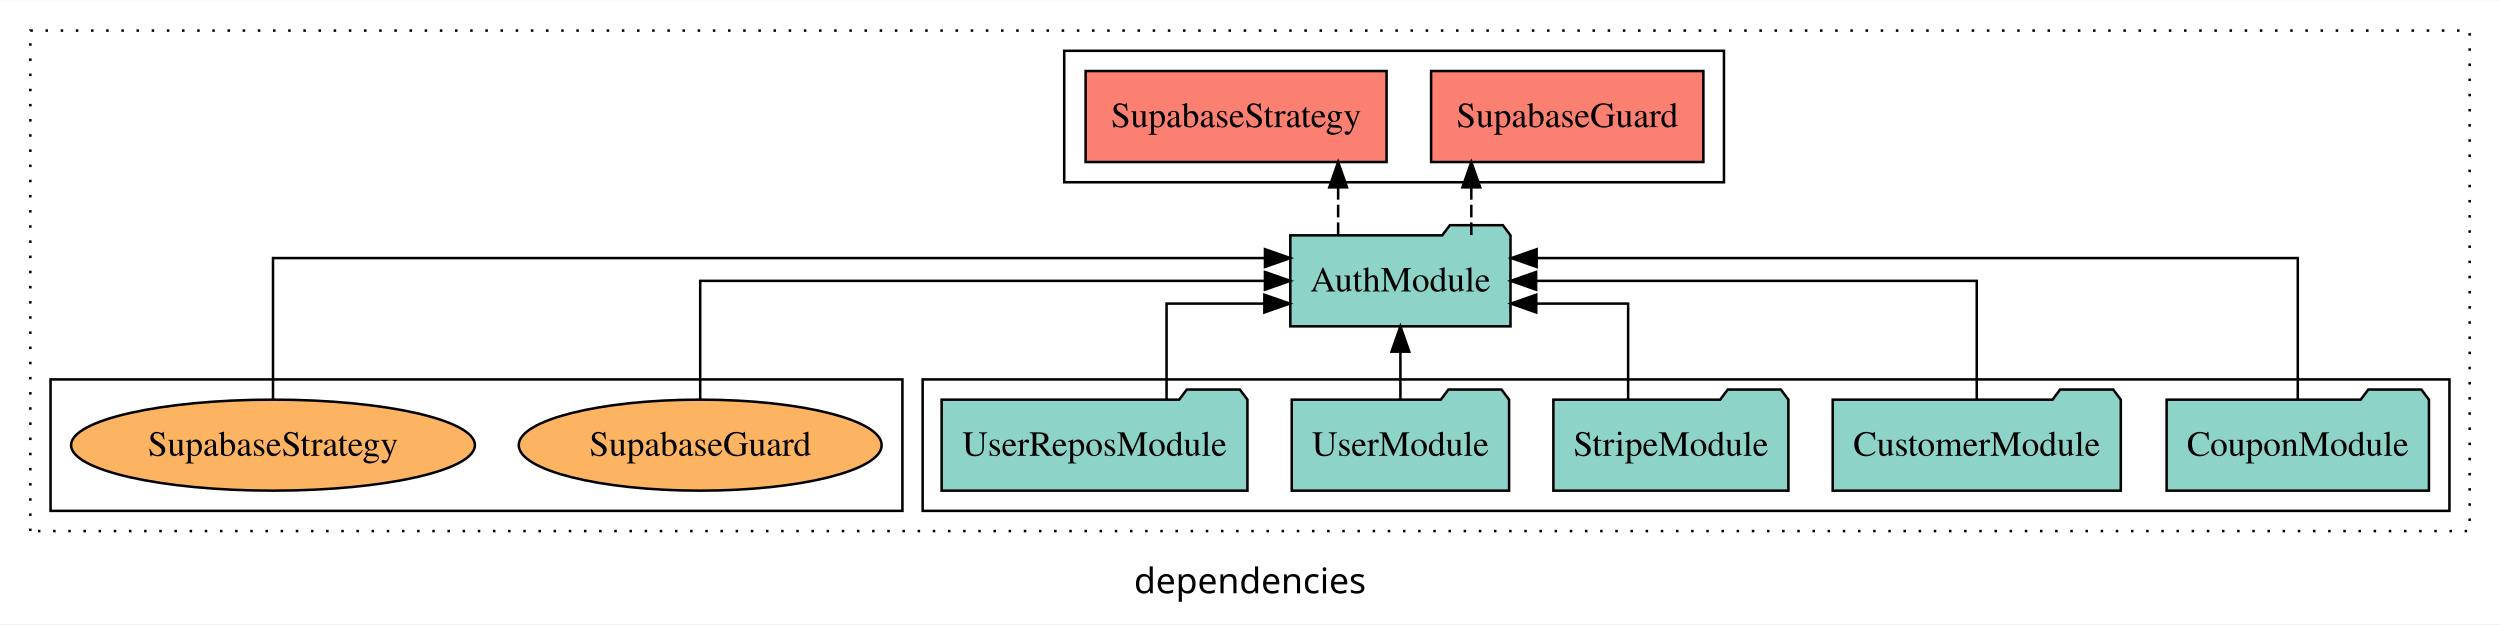
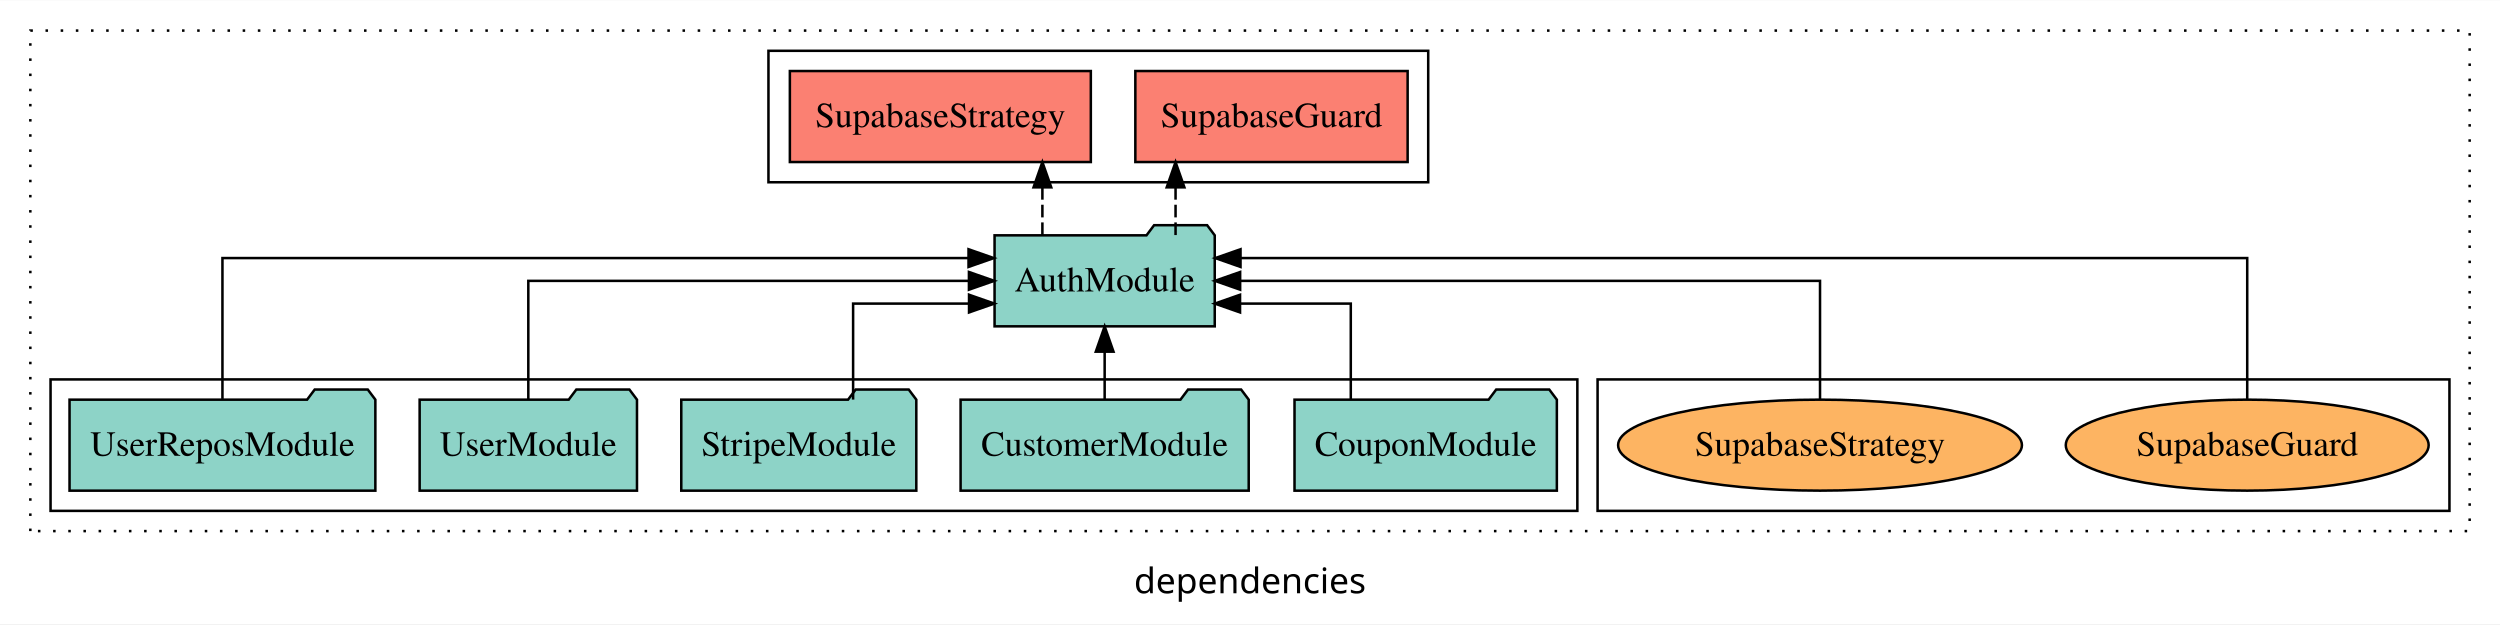
<svg xmlns="http://www.w3.org/2000/svg" width="989pt" height="247pt" viewBox="0.00 0.00 989.00 246.80">
  <g id="graph0" class="graph" transform="scale(1 1) rotate(0) translate(4 242.8)">
    <polygon fill="white" stroke="transparent" points="-4,4 -4,-242.8 985,-242.8 985,4 -4,4" />
    <text text-anchor="middle" x="490.5" y="-8.2" font-family="sans-serif" font-size="14.00">dependencies</text>
    <g id="clust1" class="cluster">
      <polygon fill="none" stroke="black" stroke-dasharray="1,5" points="8,-32.8 8,-230.8 973,-230.8 973,-32.8 8,-32.8" />
    </g>
+     <g id="clust6" class="cluster">
+       <polygon fill="none" stroke="black" points="628,-40.8 628,-92.8 965,-92.8 965,-40.8 628,-40.8" />
+     </g>
    <g id="clust3" class="cluster">
-       <polygon fill="none" stroke="black" points="361,-40.8 361,-92.8 965,-92.8 965,-40.8 361,-40.8" />
-     </g>
-     <g id="clust6" class="cluster">
-       <polygon fill="none" stroke="black" points="16,-40.8 16,-92.8 353,-92.8 353,-40.8 16,-40.8" />
+       <polygon fill="none" stroke="black" points="16,-40.8 16,-92.8 620,-92.8 620,-40.8 16,-40.8" />
    </g>
    <g id="clust4" class="cluster">
-       <polygon fill="none" stroke="black" points="417,-170.8 417,-222.8 678,-222.8 678,-170.8 417,-170.8" />
+       <polygon fill="none" stroke="black" points="300,-170.8 300,-222.8 561,-222.8 561,-170.8 300,-170.8" />
    </g>
    <g id="node1" class="node">
-       <polygon fill="#8dd3c7" stroke="black" points="956.89,-84.8 953.89,-88.8 932.89,-88.8 929.89,-84.8 853.11,-84.8 853.11,-48.8 956.89,-48.8 956.89,-84.8" />
-       <text text-anchor="middle" x="905" y="-62.6" font-family="Times,serif" font-size="14.00">CouponModule</text>
+       <polygon fill="#8dd3c7" stroke="black" points="611.89,-84.8 608.89,-88.8 587.89,-88.8 584.89,-84.8 508.11,-84.8 508.11,-48.8 611.89,-48.8 611.89,-84.8" />
+       <text text-anchor="middle" x="560" y="-62.6" font-family="Times,serif" font-size="14.00">CouponModule</text>
    </g>
    <g id="node6" class="node">
-       <polygon fill="#8dd3c7" stroke="black" points="593.55,-149.8 590.55,-153.8 569.55,-153.8 566.55,-149.8 506.45,-149.8 506.45,-113.8 593.55,-113.8 593.55,-149.8" />
-       <text text-anchor="middle" x="550" y="-127.6" font-family="Times,serif" font-size="14.00">AuthModule</text>
+       <polygon fill="#8dd3c7" stroke="black" points="476.55,-149.8 473.55,-153.8 452.55,-153.8 449.55,-149.8 389.45,-149.8 389.45,-113.8 476.55,-113.8 476.55,-149.8" />
+       <text text-anchor="middle" x="433" y="-127.6" font-family="Times,serif" font-size="14.00">AuthModule</text>
    </g>
    <g id="edge1" class="edge">
-       <path fill="none" stroke="black" d="M905,-85.09C905,-107.01 905,-140.8 905,-140.8 905,-140.8 603.89,-140.8 603.89,-140.8" />
-       <polygon fill="black" stroke="black" points="603.89,-137.3 593.89,-140.8 603.89,-144.3 603.89,-137.3" />
+       <path fill="none" stroke="black" d="M530.37,-84.83C530.37,-101.2 530.37,-122.8 530.37,-122.8 530.37,-122.8 486.56,-122.8 486.56,-122.8" />
+       <polygon fill="black" stroke="black" points="486.56,-119.3 476.56,-122.8 486.56,-126.3 486.56,-119.3" />
    </g>
    <g id="node2" class="node">
-       <polygon fill="#8dd3c7" stroke="black" points="834.99,-84.8 831.99,-88.8 810.99,-88.8 807.99,-84.8 721.01,-84.8 721.01,-48.8 834.99,-48.8 834.99,-84.8" />
-       <text text-anchor="middle" x="778" y="-62.6" font-family="Times,serif" font-size="14.00">CustomerModule</text>
+       <polygon fill="#8dd3c7" stroke="black" points="489.99,-84.8 486.99,-88.8 465.99,-88.8 462.99,-84.8 376.01,-84.8 376.01,-48.8 489.99,-48.8 489.99,-84.8" />
+       <text text-anchor="middle" x="433" y="-62.6" font-family="Times,serif" font-size="14.00">CustomerModule</text>
    </g>
    <g id="edge2" class="edge">
-       <path fill="none" stroke="black" d="M778,-84.91C778,-104.14 778,-131.8 778,-131.8 778,-131.8 603.69,-131.8 603.69,-131.8" />
-       <polygon fill="black" stroke="black" points="603.69,-128.3 593.69,-131.8 603.69,-135.3 603.69,-128.3" />
+       <path fill="none" stroke="black" d="M433,-84.91C433,-84.91 433,-103.79 433,-103.79" />
+       <polygon fill="black" stroke="black" points="429.5,-103.79 433,-113.79 436.5,-103.79 429.5,-103.79" />
    </g>
    <g id="node3" class="node">
-       <polygon fill="#8dd3c7" stroke="black" points="703.49,-84.8 700.49,-88.8 679.49,-88.8 676.49,-84.8 610.51,-84.8 610.51,-48.8 703.49,-48.8 703.49,-84.8" />
-       <text text-anchor="middle" x="657" y="-62.6" font-family="Times,serif" font-size="14.00">StripeModule</text>
+       <polygon fill="#8dd3c7" stroke="black" points="358.49,-84.8 355.49,-88.8 334.49,-88.8 331.49,-84.8 265.51,-84.8 265.51,-48.8 358.49,-48.8 358.49,-84.8" />
+       <text text-anchor="middle" x="312" y="-62.6" font-family="Times,serif" font-size="14.00">StripeModule</text>
    </g>
    <g id="edge3" class="edge">
-       <path fill="none" stroke="black" d="M640.09,-84.83C640.09,-101.2 640.09,-122.8 640.09,-122.8 640.09,-122.8 603.73,-122.8 603.73,-122.8" />
-       <polygon fill="black" stroke="black" points="603.73,-119.3 593.73,-122.8 603.73,-126.3 603.73,-119.3" />
+       <path fill="none" stroke="black" d="M333.49,-84.83C333.49,-101.2 333.49,-122.8 333.49,-122.8 333.49,-122.8 379.35,-122.8 379.35,-122.8" />
+       <polygon fill="black" stroke="black" points="379.35,-126.3 389.35,-122.8 379.35,-119.3 379.35,-126.3" />
    </g>
    <g id="node4" class="node">
-       <polygon fill="#8dd3c7" stroke="black" points="592.99,-84.8 589.99,-88.8 568.99,-88.8 565.99,-84.8 507.01,-84.8 507.01,-48.8 592.99,-48.8 592.99,-84.8" />
-       <text text-anchor="middle" x="550" y="-62.6" font-family="Times,serif" font-size="14.00">UserModule</text>
+       <polygon fill="#8dd3c7" stroke="black" points="247.99,-84.8 244.99,-88.8 223.99,-88.8 220.99,-84.8 162.01,-84.8 162.01,-48.8 247.99,-48.8 247.99,-84.8" />
+       <text text-anchor="middle" x="205" y="-62.6" font-family="Times,serif" font-size="14.00">UserModule</text>
    </g>
    <g id="edge4" class="edge">
-       <path fill="none" stroke="black" d="M550,-84.91C550,-84.91 550,-103.79 550,-103.79" />
-       <polygon fill="black" stroke="black" points="546.5,-103.79 550,-113.79 553.5,-103.79 546.5,-103.79" />
+       <path fill="none" stroke="black" d="M205,-84.91C205,-104.14 205,-131.8 205,-131.8 205,-131.8 379.31,-131.8 379.31,-131.8" />
+       <polygon fill="black" stroke="black" points="379.31,-135.3 389.31,-131.8 379.31,-128.3 379.31,-135.3" />
    </g>
    <g id="node5" class="node">
-       <polygon fill="#8dd3c7" stroke="black" points="489.49,-84.8 486.49,-88.8 465.49,-88.8 462.49,-84.8 368.51,-84.8 368.51,-48.8 489.49,-48.8 489.49,-84.8" />
-       <text text-anchor="middle" x="429" y="-62.6" font-family="Times,serif" font-size="14.00">UserReposModule</text>
+       <polygon fill="#8dd3c7" stroke="black" points="144.49,-84.8 141.49,-88.8 120.49,-88.8 117.49,-84.8 23.51,-84.8 23.51,-48.8 144.49,-48.8 144.49,-84.8" />
+       <text text-anchor="middle" x="84" y="-62.6" font-family="Times,serif" font-size="14.00">UserReposModule</text>
    </g>
    <g id="edge5" class="edge">
-       <path fill="none" stroke="black" d="M457.49,-84.83C457.49,-101.2 457.49,-122.8 457.49,-122.8 457.49,-122.8 496.18,-122.8 496.18,-122.8" />
-       <polygon fill="black" stroke="black" points="496.18,-126.3 506.18,-122.8 496.18,-119.3 496.18,-126.3" />
+       <path fill="none" stroke="black" d="M84,-85.09C84,-107.01 84,-140.8 84,-140.8 84,-140.8 379.15,-140.8 379.15,-140.8" />
+       <polygon fill="black" stroke="black" points="379.15,-144.3 389.15,-140.8 379.15,-137.3 379.15,-144.3" />
    </g>
    <g id="node7" class="node">
-       <polygon fill="#fb8072" stroke="black" points="669.86,-214.8 562.14,-214.8 562.14,-178.8 669.86,-178.8 669.86,-214.8" />
-       <text text-anchor="middle" x="616" y="-192.6" font-family="Times,serif" font-size="14.00">SupabaseGuard </text>
+       <polygon fill="#fb8072" stroke="black" points="552.86,-214.8 445.14,-214.8 445.14,-178.8 552.86,-178.8 552.86,-214.8" />
+       <text text-anchor="middle" x="499" y="-192.6" font-family="Times,serif" font-size="14.00">SupabaseGuard </text>
    </g>
    <g id="edge6" class="edge">
-       <path fill="none" stroke="black" stroke-dasharray="5,2" d="M578.05,-149.91C578.05,-149.91 578.05,-168.79 578.05,-168.79" />
-       <polygon fill="black" stroke="black" points="574.55,-168.79 578.05,-178.79 581.55,-168.79 574.55,-168.79" />
+       <path fill="none" stroke="black" stroke-dasharray="5,2" d="M461.05,-149.91C461.05,-149.91 461.05,-168.79 461.05,-168.79" />
+       <polygon fill="black" stroke="black" points="457.55,-168.79 461.05,-178.79 464.55,-168.79 457.55,-168.79" />
    </g>
    <g id="node8" class="node">
-       <polygon fill="#fb8072" stroke="black" points="544.53,-214.8 425.47,-214.8 425.47,-178.8 544.53,-178.8 544.53,-214.8" />
-       <text text-anchor="middle" x="485" y="-192.6" font-family="Times,serif" font-size="14.00">SupabaseStrategy </text>
+       <polygon fill="#fb8072" stroke="black" points="427.53,-214.8 308.47,-214.8 308.47,-178.8 427.53,-178.8 427.53,-214.8" />
+       <text text-anchor="middle" x="368" y="-192.6" font-family="Times,serif" font-size="14.00">SupabaseStrategy </text>
    </g>
    <g id="edge7" class="edge">
-       <path fill="none" stroke="black" stroke-dasharray="5,2" d="M525.37,-149.91C525.37,-149.91 525.37,-168.79 525.37,-168.79" />
-       <polygon fill="black" stroke="black" points="521.87,-168.79 525.37,-178.79 528.87,-168.79 521.87,-168.79" />
+       <path fill="none" stroke="black" stroke-dasharray="5,2" d="M408.37,-149.91C408.37,-149.91 408.37,-168.79 408.37,-168.79" />
+       <polygon fill="black" stroke="black" points="404.87,-168.79 408.37,-178.79 411.87,-168.79 404.87,-168.79" />
    </g>
    <g id="node9" class="node">
-       <ellipse fill="#fdb462" stroke="black" cx="273" cy="-66.8" rx="71.78" ry="18" />
-       <text text-anchor="middle" x="273" y="-62.6" font-family="Times,serif" font-size="14.00">SupabaseGuard</text>
+       <ellipse fill="#fdb462" stroke="black" cx="885" cy="-66.8" rx="71.78" ry="18" />
+       <text text-anchor="middle" x="885" y="-62.6" font-family="Times,serif" font-size="14.00">SupabaseGuard</text>
    </g>
    <g id="edge8" class="edge">
-       <path fill="none" stroke="black" d="M273,-84.91C273,-104.14 273,-131.8 273,-131.8 273,-131.8 496.41,-131.8 496.41,-131.8" />
-       <polygon fill="black" stroke="black" points="496.41,-135.3 506.41,-131.8 496.41,-128.3 496.41,-135.3" />
+       <path fill="none" stroke="black" d="M885,-85.09C885,-107.01 885,-140.8 885,-140.8 885,-140.8 486.75,-140.8 486.75,-140.8" />
+       <polygon fill="black" stroke="black" points="486.75,-137.3 476.75,-140.8 486.75,-144.3 486.75,-137.3" />
    </g>
    <g id="node10" class="node">
-       <ellipse fill="#fdb462" stroke="black" cx="104" cy="-66.8" rx="79.88" ry="18" />
-       <text text-anchor="middle" x="104" y="-62.6" font-family="Times,serif" font-size="14.00">SupabaseStrategy</text>
+       <ellipse fill="#fdb462" stroke="black" cx="716" cy="-66.8" rx="79.88" ry="18" />
+       <text text-anchor="middle" x="716" y="-62.6" font-family="Times,serif" font-size="14.00">SupabaseStrategy</text>
    </g>
    <g id="edge9" class="edge">
-       <path fill="none" stroke="black" d="M104,-85.09C104,-107.01 104,-140.8 104,-140.8 104,-140.8 496.42,-140.8 496.42,-140.8" />
-       <polygon fill="black" stroke="black" points="496.42,-144.3 506.42,-140.8 496.42,-137.3 496.42,-144.3" />
+       <path fill="none" stroke="black" d="M716,-84.91C716,-104.14 716,-131.8 716,-131.8 716,-131.8 486.6,-131.8 486.6,-131.8" />
+       <polygon fill="black" stroke="black" points="486.6,-128.3 476.6,-131.8 486.6,-135.3 486.6,-128.3" />
    </g>
  </g>
</svg>
